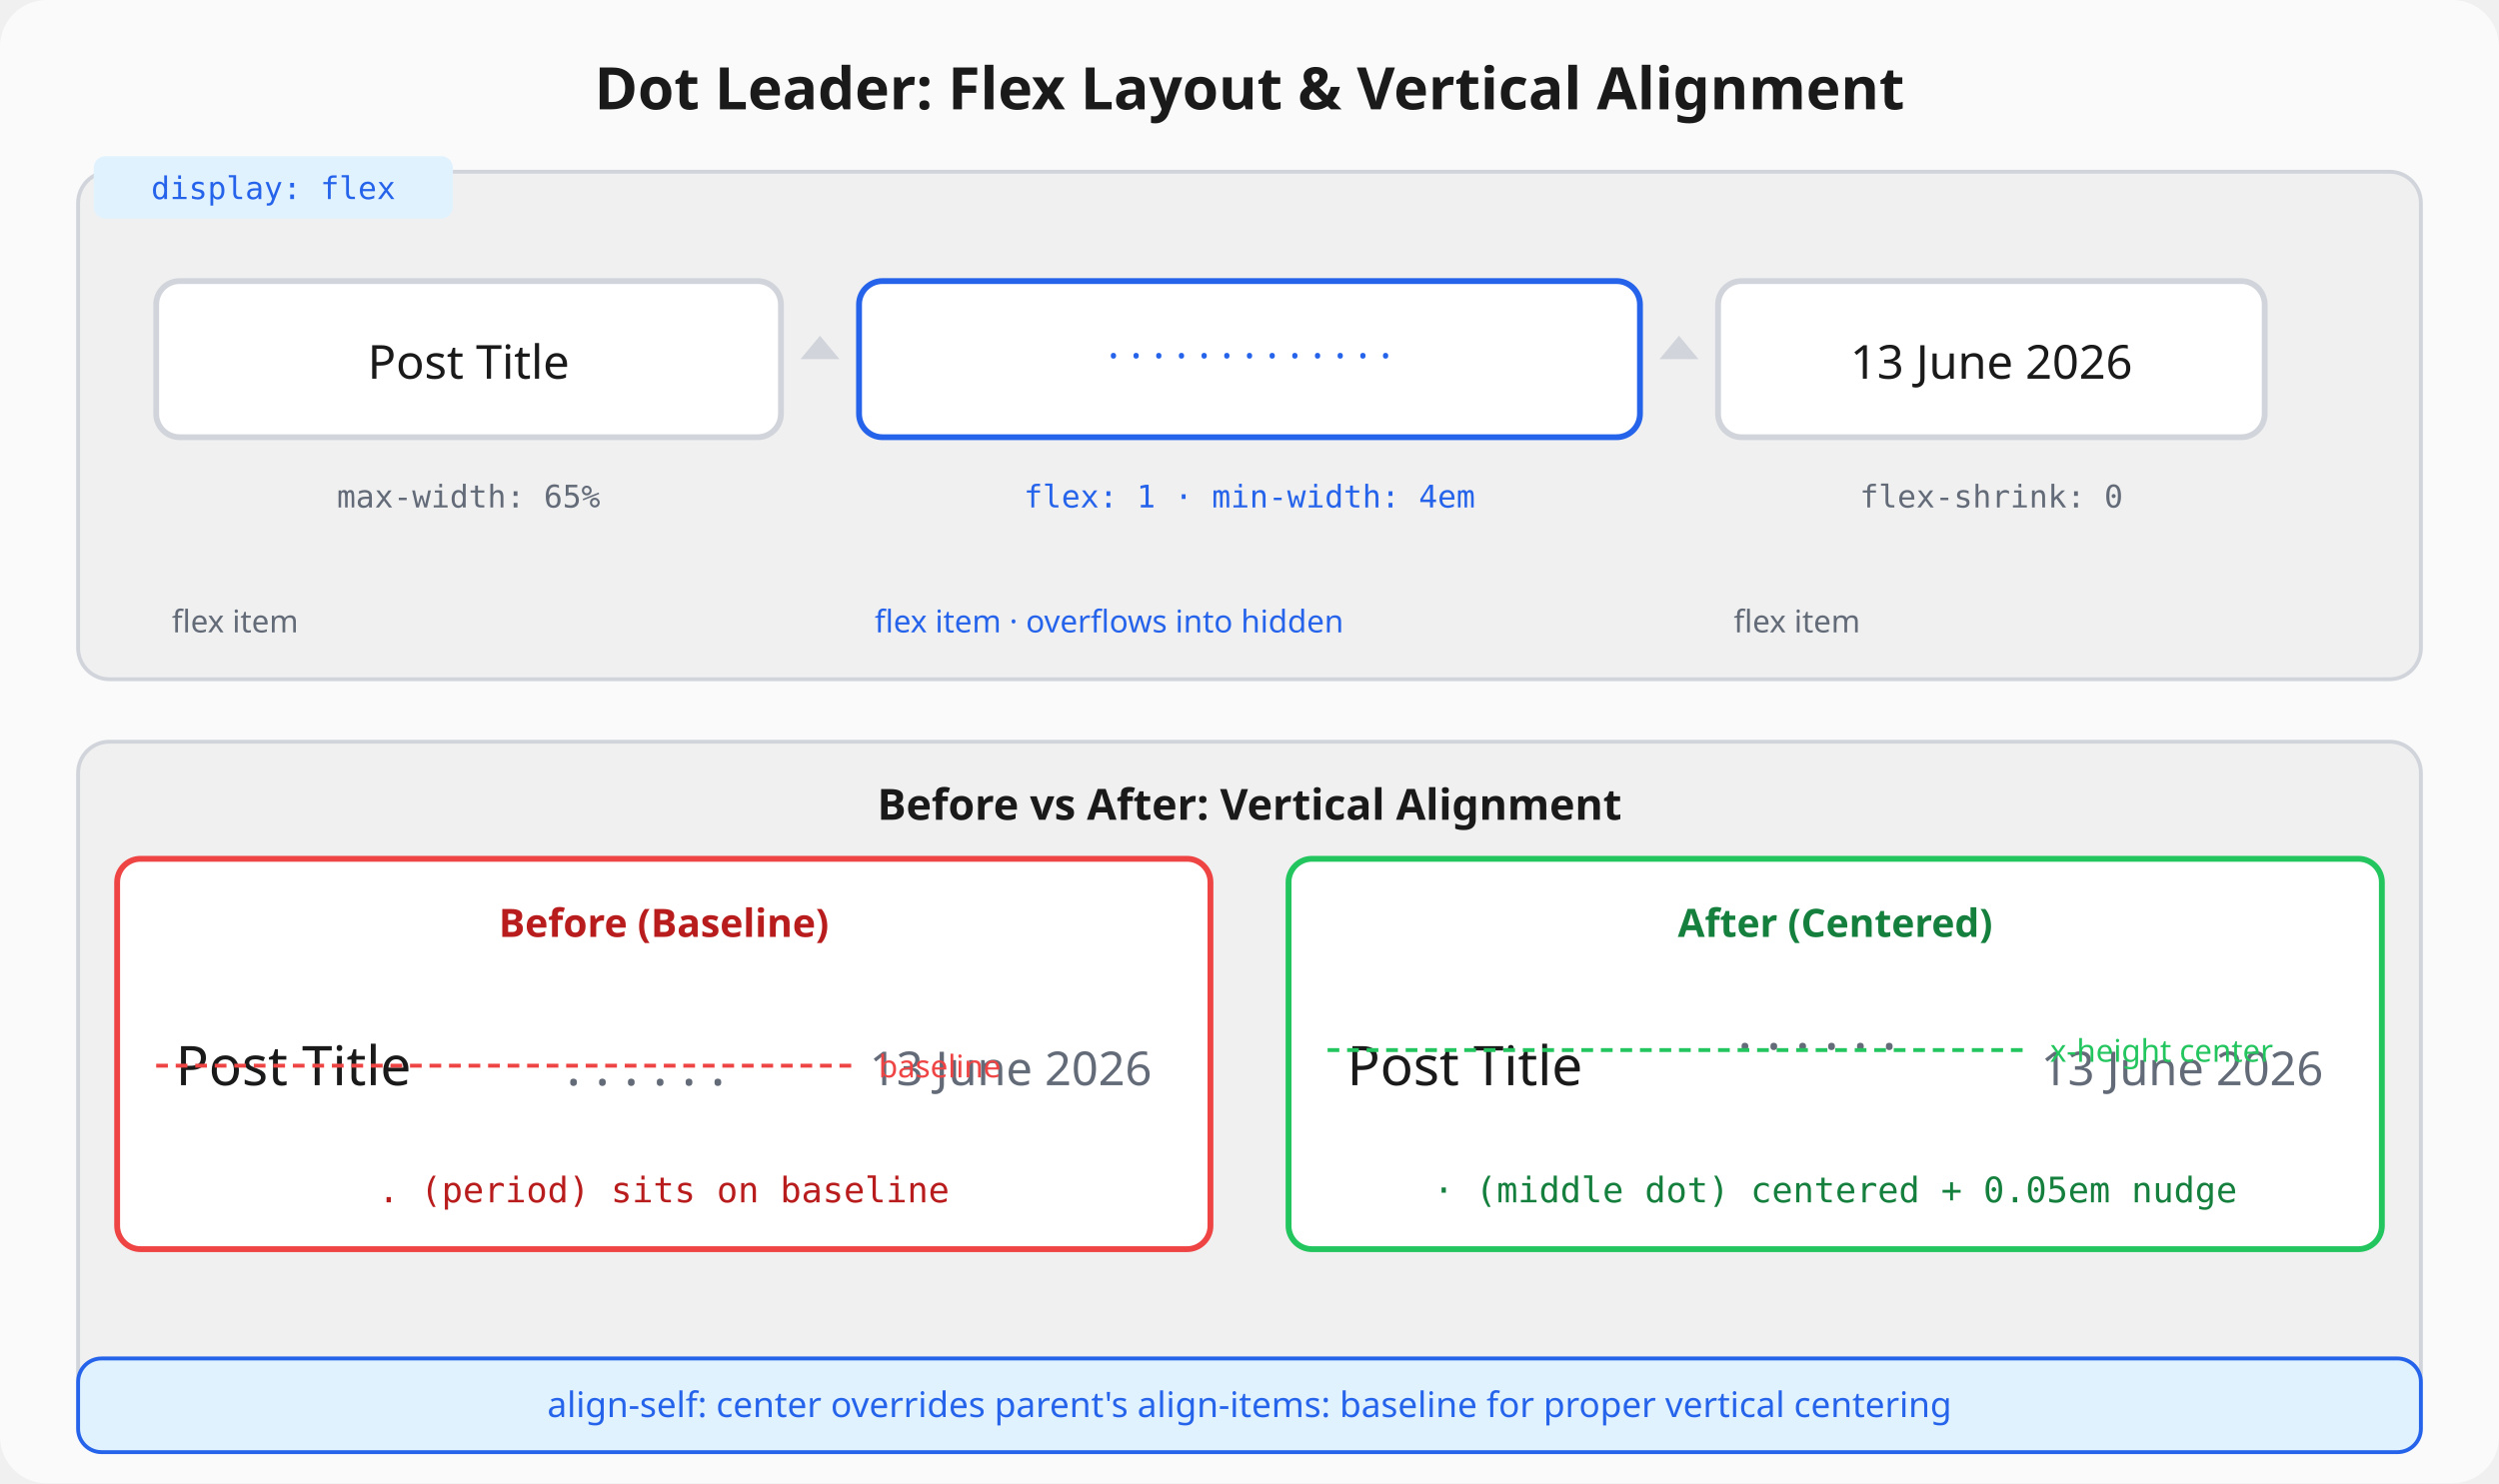
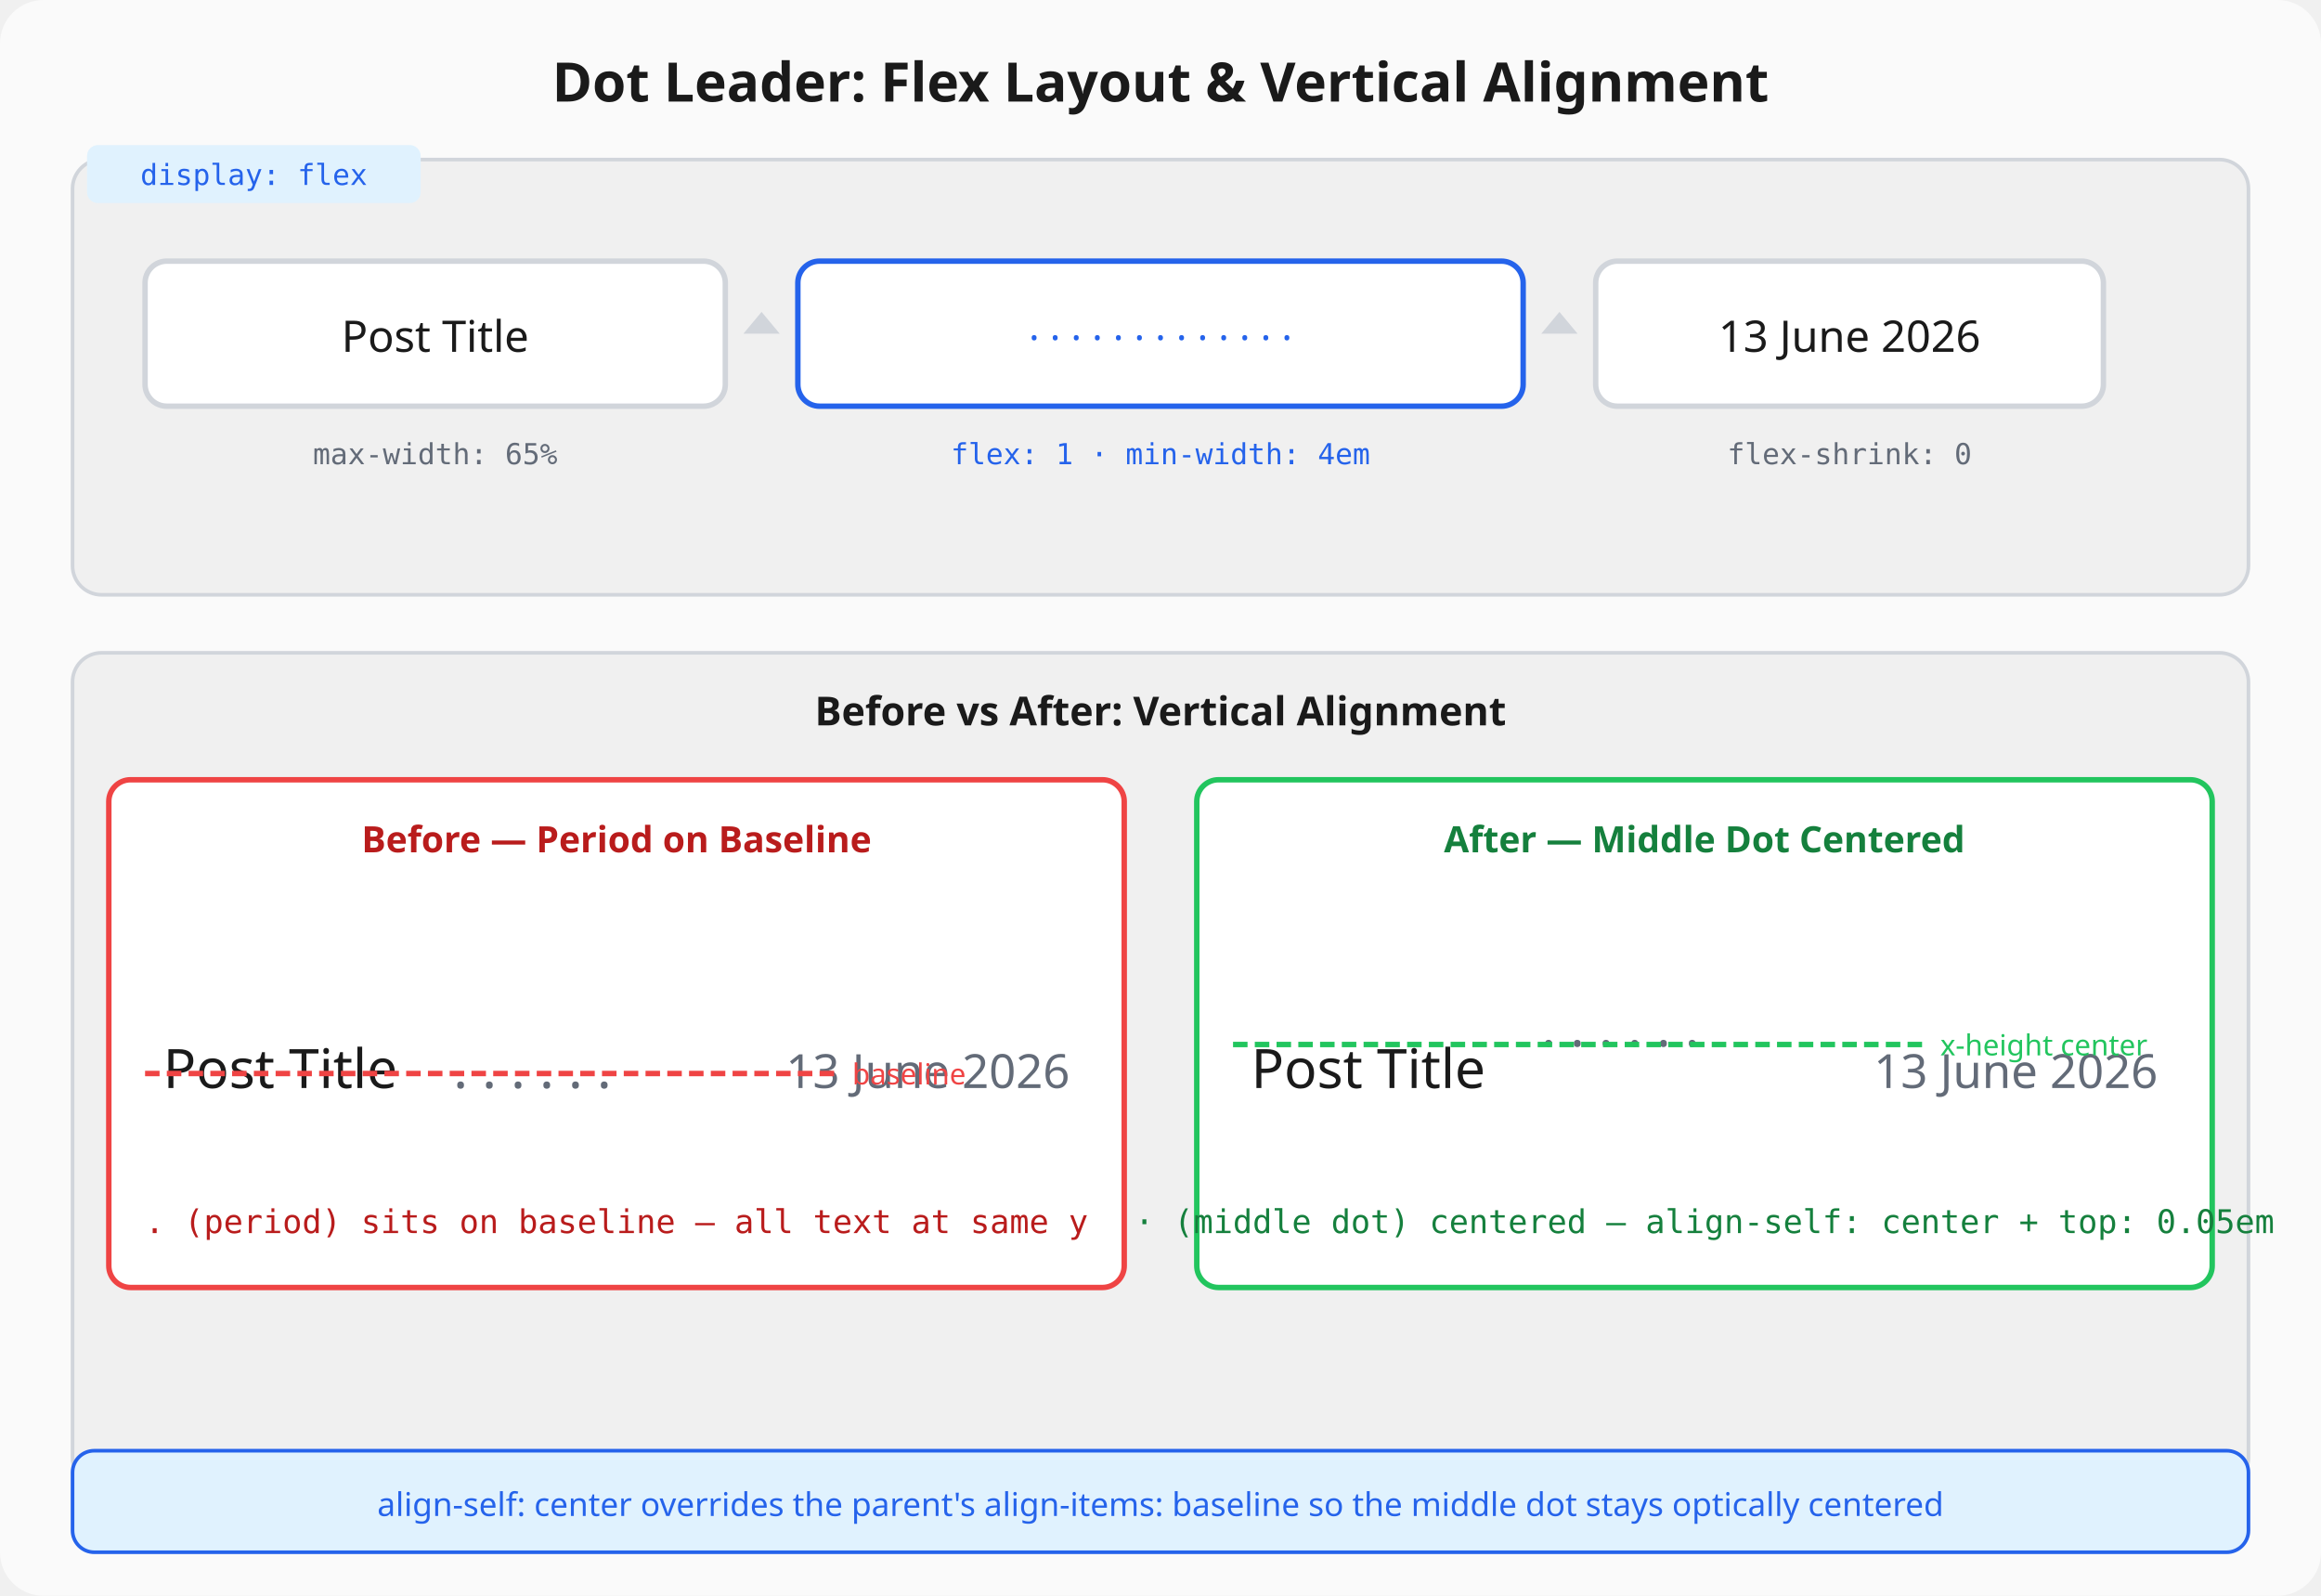
- <svg xmlns="http://www.w3.org/2000/svg" viewBox="0 0 640 380" width="640" height="380">
-   <rect width="640" height="380" fill="#fafafa" rx="12" />
+ <svg xmlns="http://www.w3.org/2000/svg" viewBox="0 0 640 440" width="640" height="440">
+   <rect width="640" height="440" fill="#fafafa" rx="12" />
  <text x="320" y="28" text-anchor="middle" font-family="system-ui,sans-serif" font-size="15" font-weight="700" fill="#1a1a1a">Dot Leader: Flex Layout &amp; Vertical Alignment</text>
-   <rect x="20" y="44" width="600" height="130" fill="#f0f0f0" stroke="#d1d5db" stroke-width="1" rx="8" />
+   <rect x="20" y="44" width="600" height="120" fill="#f0f0f0" stroke="#d1d5db" stroke-width="1" rx="8" />
  <rect x="24" y="40" width="92" height="16" fill="#e0f2fe" rx="3" />
  <text x="70" y="51" text-anchor="middle" font-family="ui-monospace,monospace" font-size="8" fill="#2563eb">display: flex</text>
  <rect x="40" y="72" width="160" height="40" fill="#fff" stroke="#d1d5db" stroke-width="1.5" rx="6" />
  <text x="120" y="97" text-anchor="middle" font-family="system-ui,sans-serif" font-size="12" fill="#1a1a1a">Post Title</text>
-   <text x="120" y="130" text-anchor="middle" font-family="ui-monospace,monospace" font-size="8" fill="#636b78">max-width: 65%</text>
+   <text x="120" y="128" text-anchor="middle" font-family="ui-monospace,monospace" font-size="8" fill="#636b78">max-width: 65%</text>
  <rect x="220" y="72" width="200" height="40" fill="#fff" stroke="#2563eb" stroke-width="1.5" rx="6" />
-   <text x="320" y="95" text-anchor="middle" font-family="system-ui,sans-serif" font-size="11" fill="#2563eb">· · · · · · · · · · · · ·</text>
-   <text x="320" y="130" text-anchor="middle" font-family="ui-monospace,monospace" font-size="8" fill="#2563eb">flex: 1 · min-width: 4em</text>
+   <text x="320" y="97" text-anchor="middle" font-family="system-ui,sans-serif" font-size="11" fill="#2563eb">· · · · · · · · · · · · ·</text>
+   <text x="320" y="128" text-anchor="middle" font-family="ui-monospace,monospace" font-size="8" fill="#2563eb">flex: 1 · min-width: 4em</text>
  <rect x="440" y="72" width="140" height="40" fill="#fff" stroke="#d1d5db" stroke-width="1.5" rx="6" />
  <text x="510" y="97" text-anchor="middle" font-family="system-ui,sans-serif" font-size="12" fill="#1a1a1a">13 June 2026</text>
-   <text x="510" y="130" text-anchor="middle" font-family="ui-monospace,monospace" font-size="8" fill="#636b78">flex-shrink: 0</text>
-   <text x="44" y="162" font-family="system-ui,sans-serif" font-size="8" fill="#636b78">flex item</text>
-   <text x="224" y="162" font-family="system-ui,sans-serif" font-size="8" fill="#2563eb">flex item · overflows into hidden</text>
-   <text x="444" y="162" font-family="system-ui,sans-serif" font-size="8" fill="#636b78">flex item</text>
+   <text x="510" y="128" text-anchor="middle" font-family="ui-monospace,monospace" font-size="8" fill="#636b78">flex-shrink: 0</text>
  <polygon points="205,92 215,92 210,86" fill="#d1d5db" />
  <polygon points="425,92 435,92 430,86" fill="#d1d5db" />
-   <rect x="20" y="190" width="600" height="170" fill="#f0f0f0" stroke="#d1d5db" stroke-width="1" rx="8" />
-   <text x="320" y="210" text-anchor="middle" font-family="system-ui,sans-serif" font-size="11" font-weight="600" fill="#1a1a1a">Before vs After: Vertical Alignment</text>
-   <rect x="30" y="220" width="280" height="100" fill="#fff" stroke="#ef4444" stroke-width="1.5" rx="6" />
-   <text x="170" y="240" text-anchor="middle" font-family="system-ui,sans-serif" font-size="10" font-weight="700" fill="#b91c1c">Before (Baseline)</text>
-   <text x="45" y="278" font-family="system-ui,sans-serif" font-size="14" font-weight="500" fill="#1a1a1a">Post Title</text>
-   <text x="145" y="278" font-family="system-ui,sans-serif" font-size="14" fill="#636b78">. . . . . .</text>
-   <text x="295" y="278" text-anchor="end" font-family="system-ui,sans-serif" font-size="12" fill="#636b78">13 June 2026</text>
-   <line x1="40" y1="273" x2="220" y2="273" stroke="#ef4444" stroke-width="1" stroke-dasharray="3,2" />
-   <text x="225" y="276" font-family="system-ui,sans-serif" font-size="8" fill="#ef4444">baseline</text>
-   <text x="170" y="308" text-anchor="middle" font-family="ui-monospace,monospace" font-size="9" fill="#b91c1c">. (period) sits on baseline</text>
-   <rect x="330" y="220" width="280" height="100" fill="#fff" stroke="#22c55e" stroke-width="1.5" rx="6" />
-   <text x="470" y="240" text-anchor="middle" font-family="system-ui,sans-serif" font-size="10" font-weight="700" fill="#15803d">After (Centered)</text>
-   <text x="345" y="278" font-family="system-ui,sans-serif" font-size="14" font-weight="500" fill="#1a1a1a">Post Title</text>
-   <text x="445" y="273" font-family="system-ui,sans-serif" font-size="14" fill="#636b78">· · · · · ·</text>
-   <text x="595" y="278" text-anchor="end" font-family="system-ui,sans-serif" font-size="12" fill="#636b78">13 June 2026</text>
-   <line x1="340" y1="269" x2="520" y2="269" stroke="#22c55e" stroke-width="1" stroke-dasharray="3,2" />
-   <text x="525" y="272" font-family="system-ui,sans-serif" font-size="8" fill="#22c55e">x-height center</text>
-   <text x="470" y="308" text-anchor="middle" font-family="ui-monospace,monospace" font-size="9" fill="#15803d">· (middle dot) centered + 0.05em nudge</text>
-   <rect x="20" y="348" width="600" height="24" fill="#e0f2fe" stroke="#2563eb" stroke-width="1" rx="6" />
-   <text x="320" y="363" text-anchor="middle" font-family="system-ui,sans-serif" font-size="9" fill="#2563eb">align-self: center overrides parent's align-items: baseline for proper vertical centering</text>
+   <rect x="20" y="180" width="600" height="230" fill="#f0f0f0" stroke="#d1d5db" stroke-width="1" rx="8" />
+   <text x="320" y="200" text-anchor="middle" font-family="system-ui,sans-serif" font-size="11" font-weight="600" fill="#1a1a1a">Before vs After: Vertical Alignment</text>
+   <rect x="30" y="215" width="280" height="140" fill="#fff" stroke="#ef4444" stroke-width="1.5" rx="6" />
+   <text x="170" y="235" text-anchor="middle" font-family="system-ui,sans-serif" font-size="10" font-weight="700" fill="#b91c1c">Before — Period on Baseline</text>
+   <text x="45" y="300" font-family="system-ui,sans-serif" font-size="15" font-weight="500" fill="#1a1a1a">Post Title</text>
+   <text x="125" y="300" font-family="system-ui,sans-serif" font-size="15" fill="#636b78">. . . . . .</text>
+   <text x="295" y="300" text-anchor="end" font-family="system-ui,sans-serif" font-size="13" fill="#636b78">13 June 2026</text>
+   <line x1="40" y1="296" x2="230" y2="296" stroke="#ef4444" stroke-width="1.5" stroke-dasharray="4,2" />
+   <text x="235" y="299" font-family="system-ui,sans-serif" font-size="8" fill="#ef4444">baseline</text>
+   <text x="170" y="340" text-anchor="middle" font-family="ui-monospace,monospace" font-size="9" fill="#b91c1c">. (period) sits on baseline — all text at same y</text>
+   <rect x="330" y="215" width="280" height="140" fill="#fff" stroke="#22c55e" stroke-width="1.5" rx="6" />
+   <text x="470" y="235" text-anchor="middle" font-family="system-ui,sans-serif" font-size="10" font-weight="700" fill="#15803d">After — Middle Dot Centered</text>
+   <text x="345" y="300" font-family="system-ui,sans-serif" font-size="15" font-weight="500" fill="#1a1a1a">Post Title</text>
+   <text x="425" y="293" font-family="system-ui,sans-serif" font-size="15" fill="#636b78">· · · · · ·</text>
+   <text x="595" y="300" text-anchor="end" font-family="system-ui,sans-serif" font-size="13" fill="#636b78">13 June 2026</text>
+   <line x1="340" y1="288" x2="530" y2="288" stroke="#22c55e" stroke-width="1.5" stroke-dasharray="4,2" />
+   <text x="535" y="291" font-family="system-ui,sans-serif" font-size="8" fill="#22c55e">x-height center</text>
+   <text x="470" y="340" text-anchor="middle" font-family="ui-monospace,monospace" font-size="9" fill="#15803d">· (middle dot) centered — align-self: center + top: 0.05em</text>
+   <rect x="20" y="400" width="600" height="28" fill="#e0f2fe" stroke="#2563eb" stroke-width="1" rx="6" />
+   <text x="320" y="418" text-anchor="middle" font-family="system-ui,sans-serif" font-size="9" fill="#2563eb">align-self: center overrides the parent's align-items: baseline so the middle dot stays optically centered</text>
</svg>
